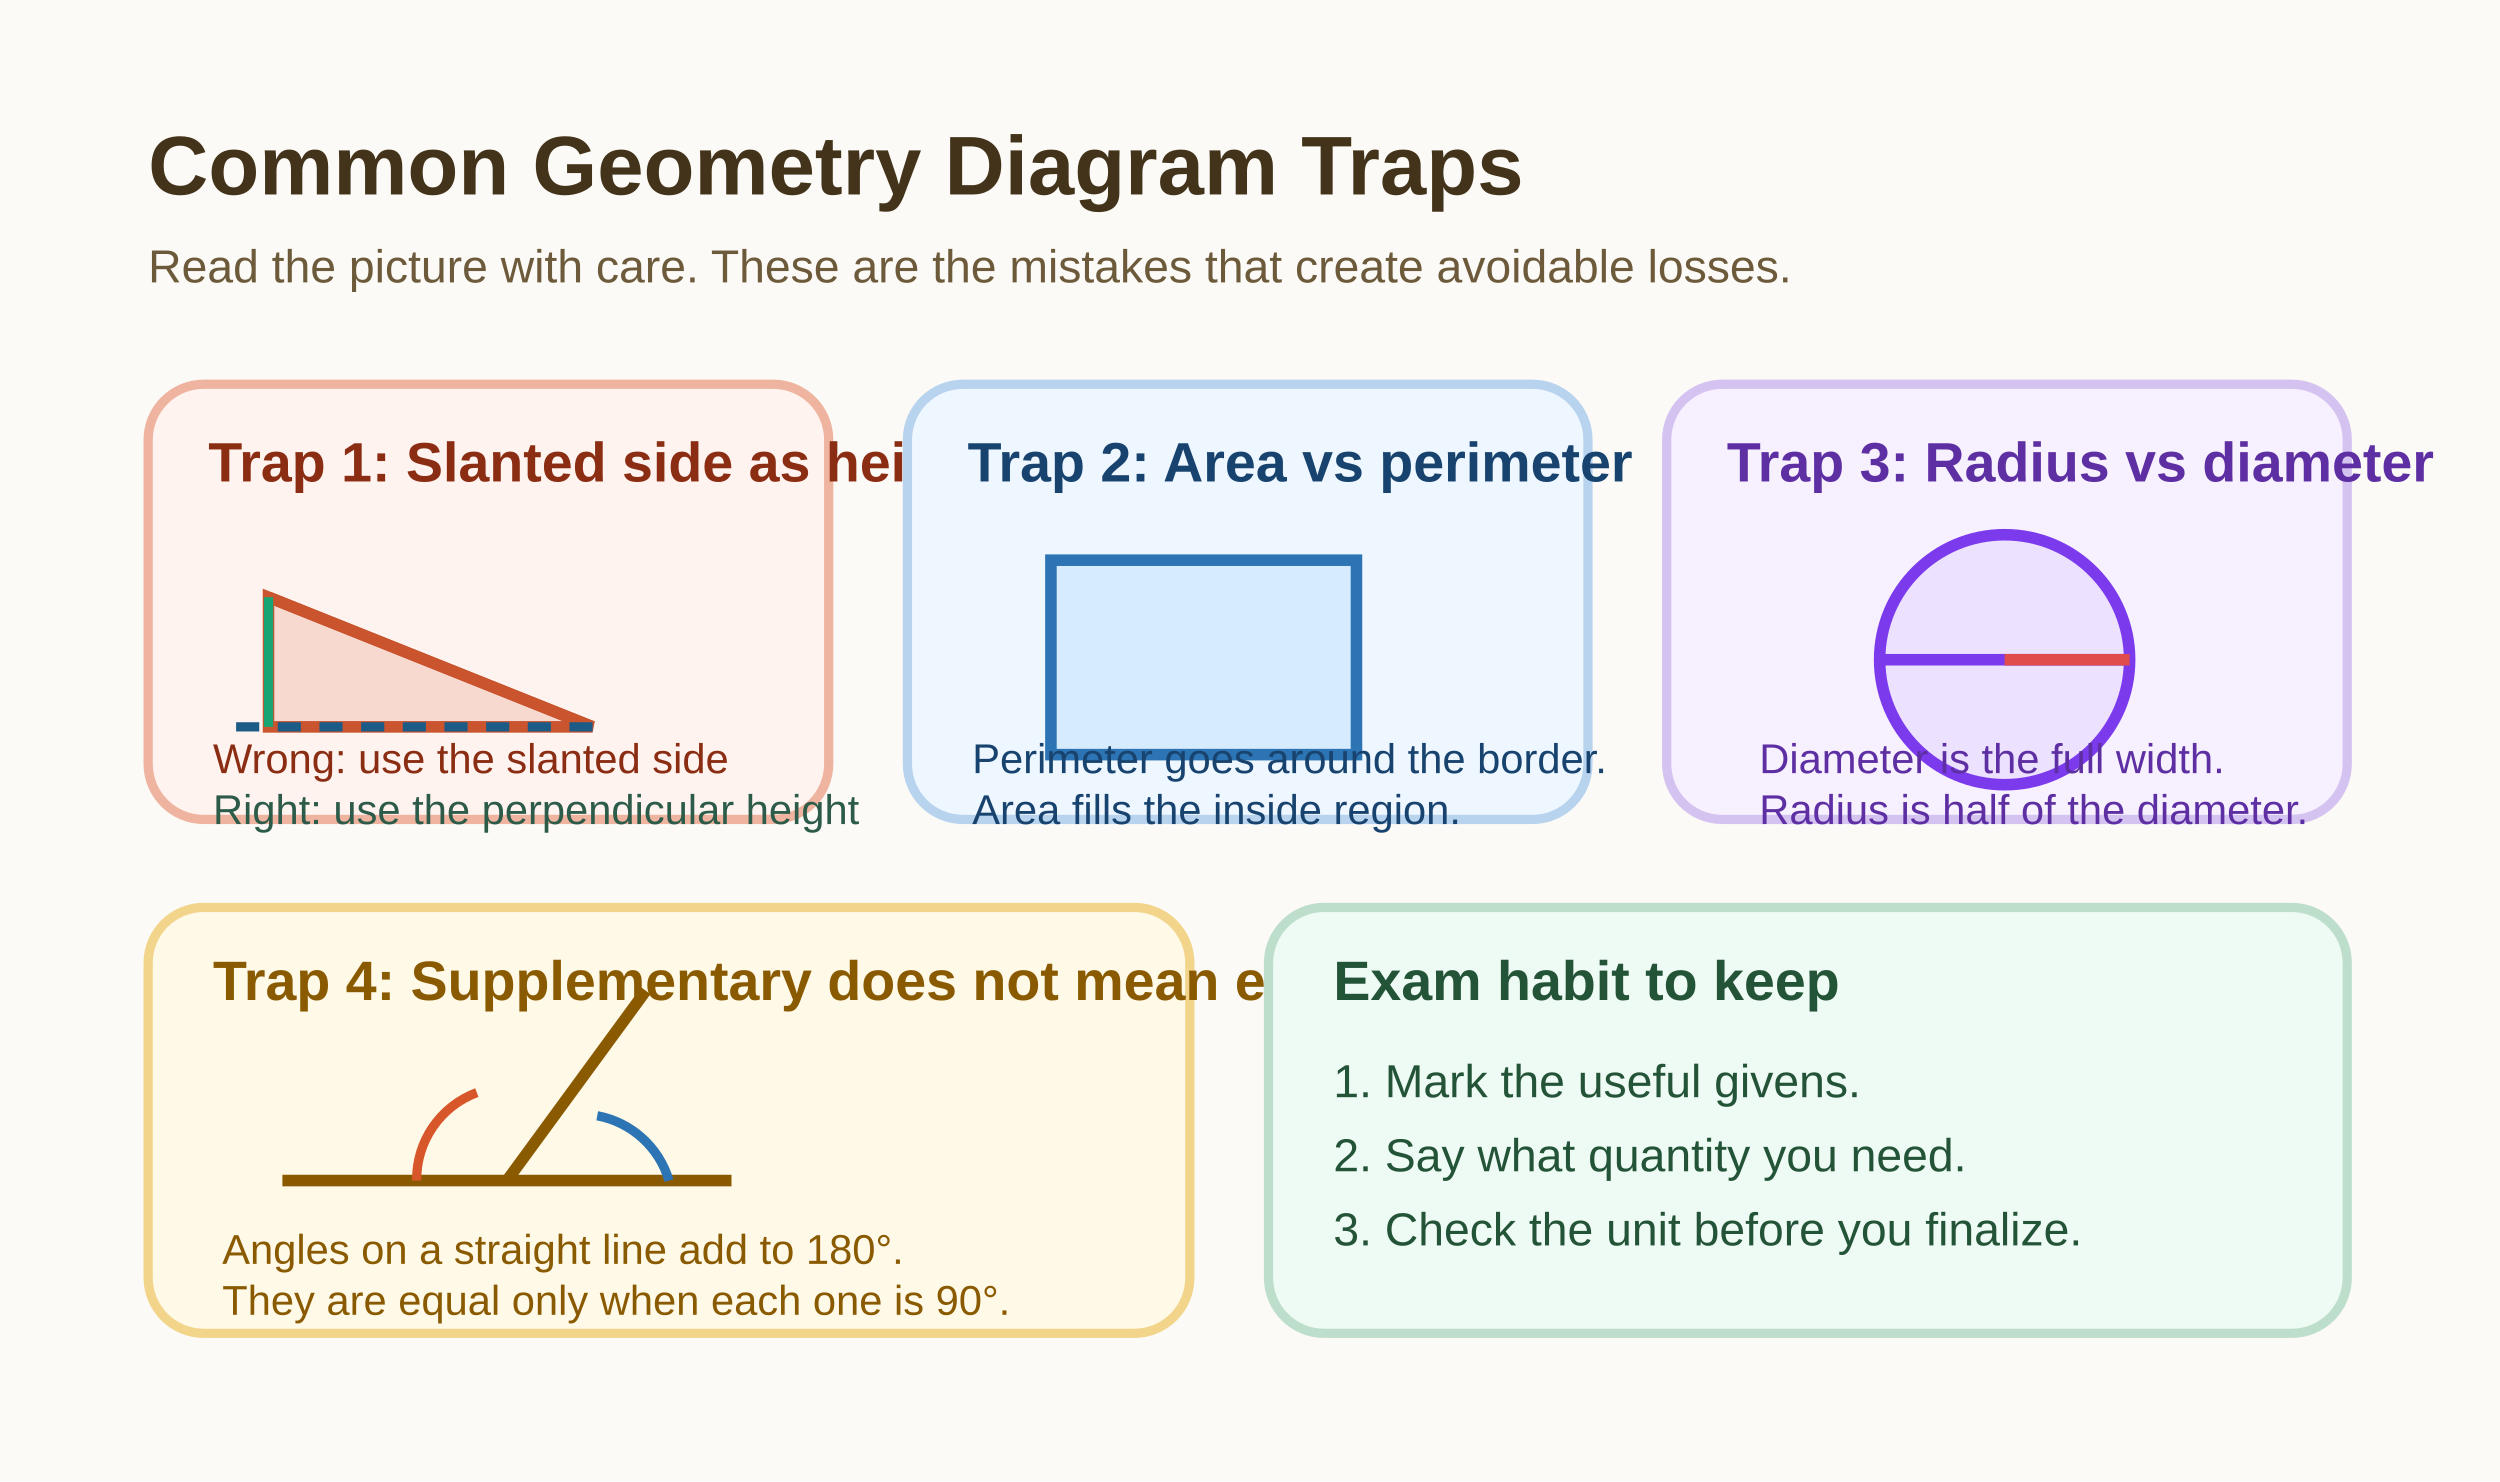
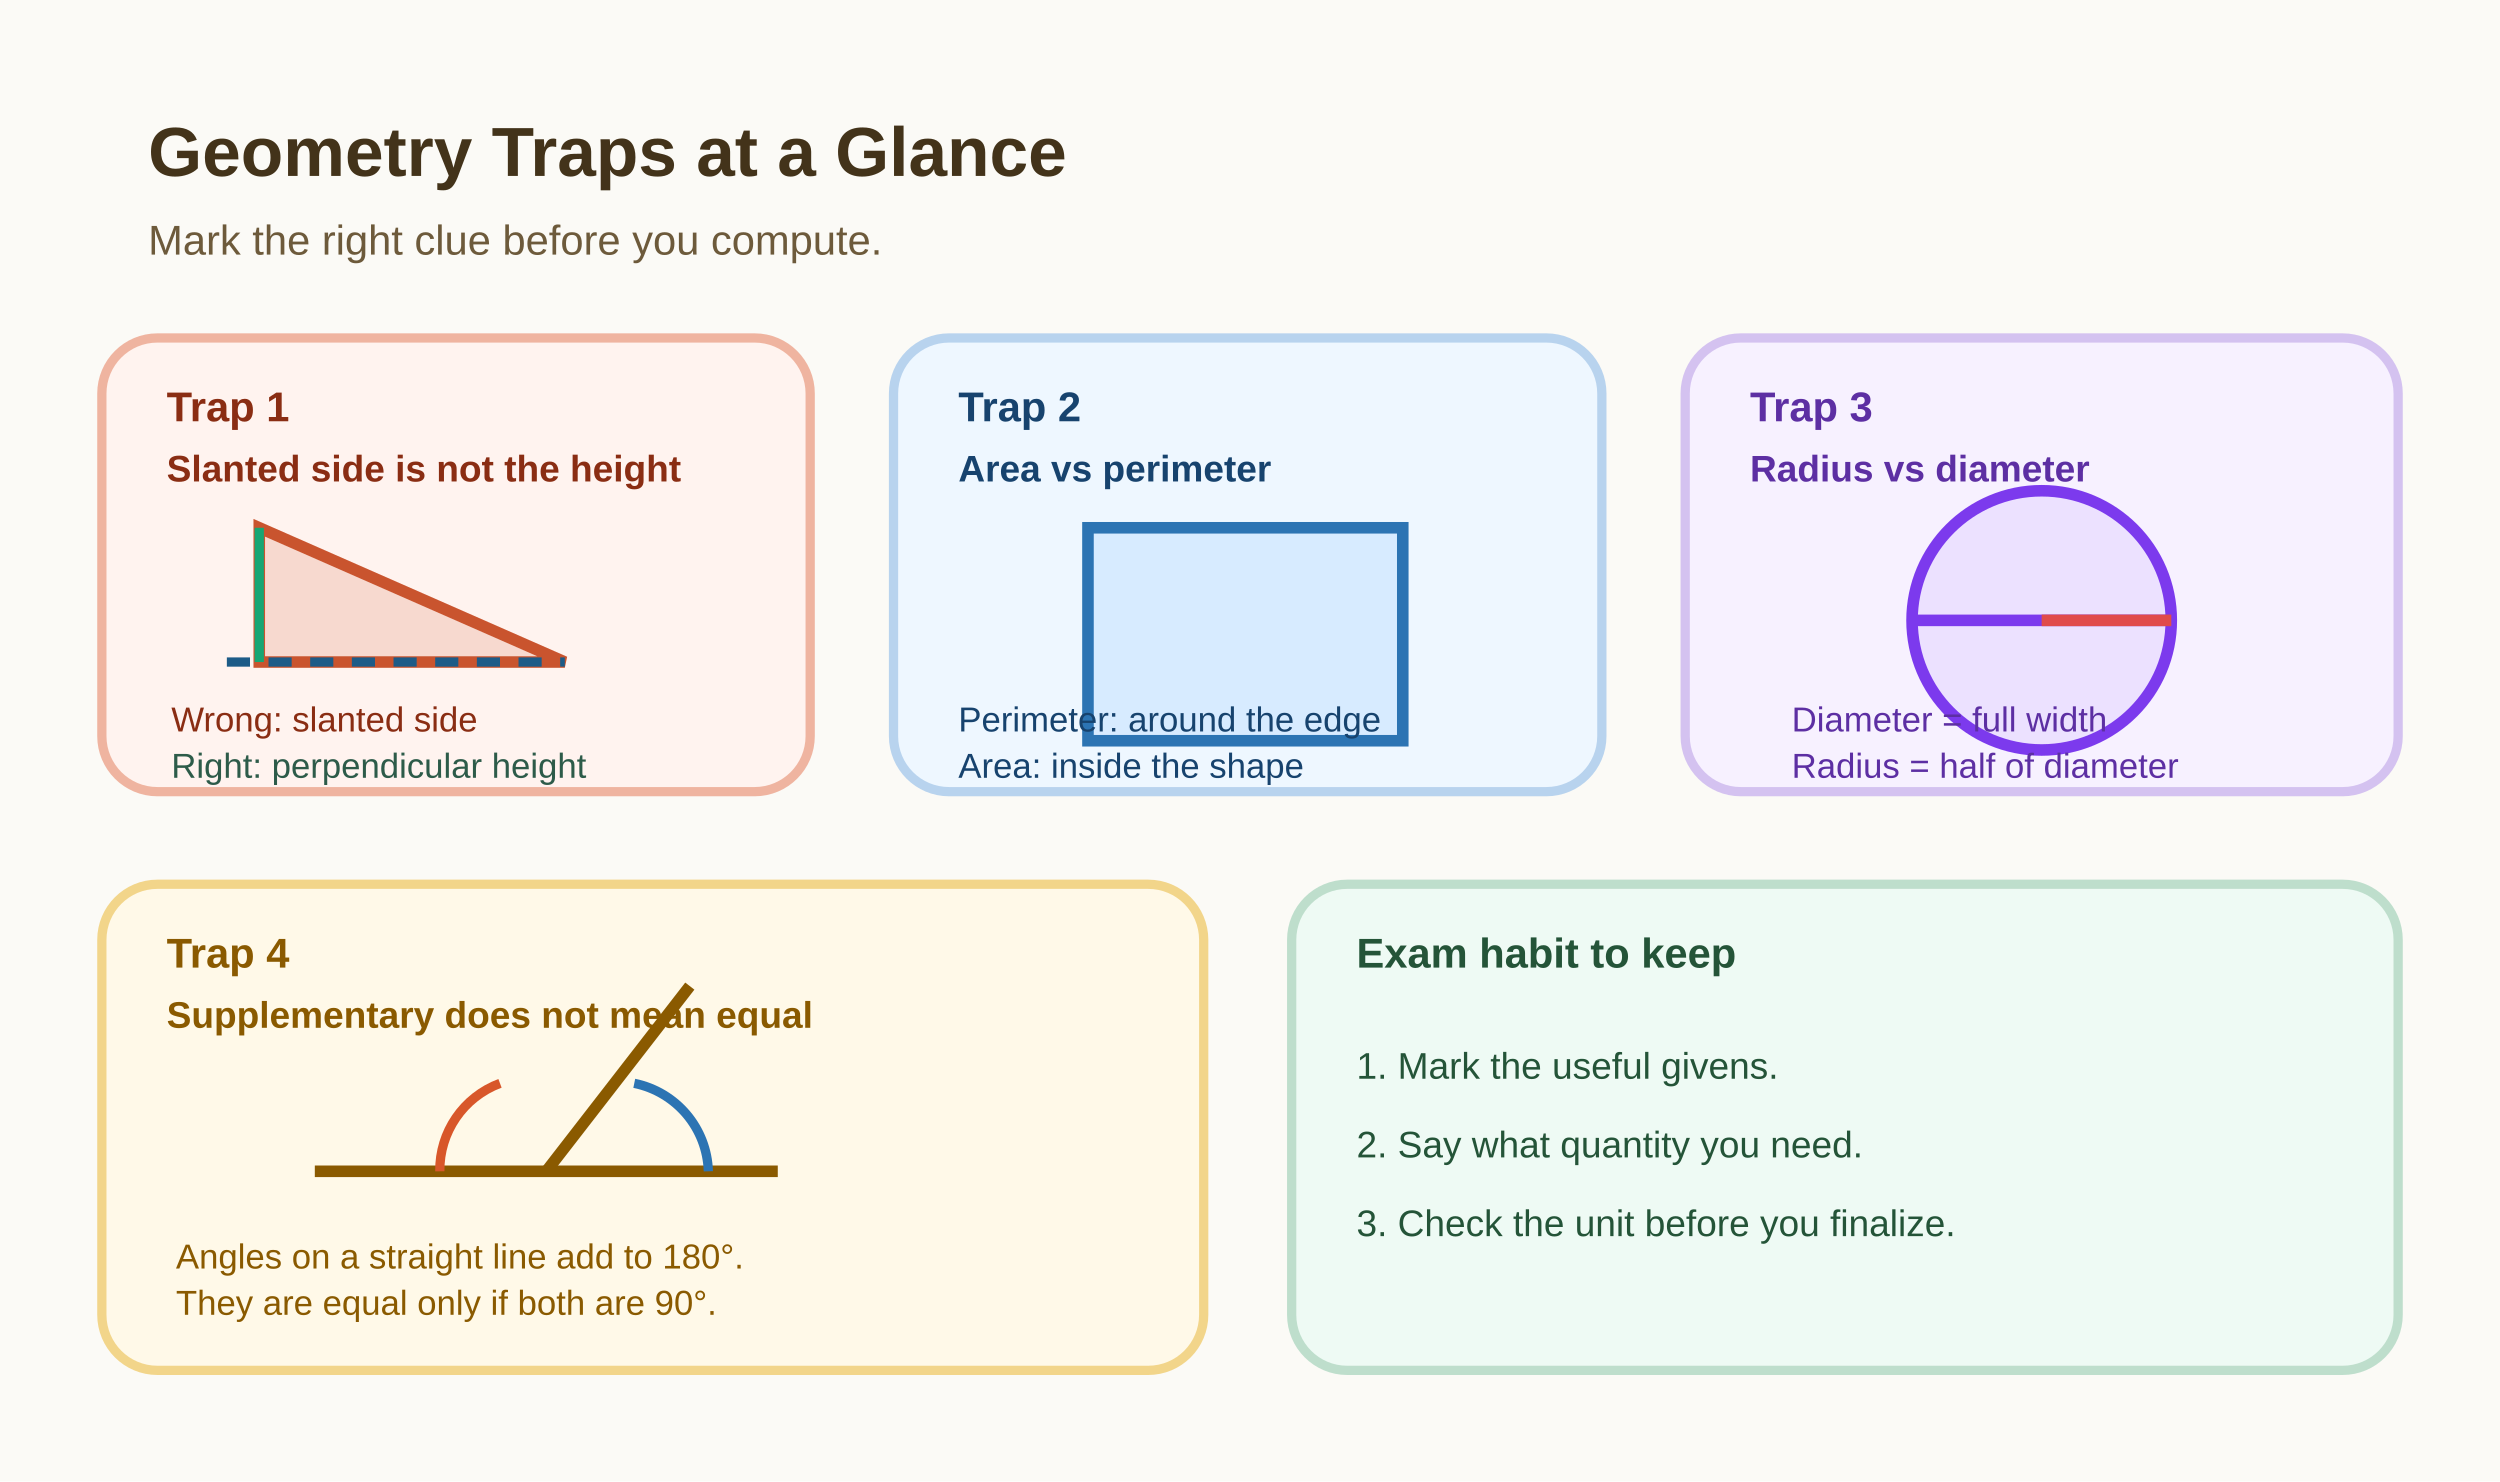
<svg xmlns="http://www.w3.org/2000/svg" viewBox="0 0 1080 640" role="img" aria-labelledby="title desc">
  <rect width="1080" height="640" fill="#fbfaf6" />
-   <text x="64" y="84" font-family="Arial, Helvetica, sans-serif" font-size="36" font-weight="700" fill="#43331a">Common Geometry Diagram Traps</text>
-   <text x="64" y="122" font-family="Arial, Helvetica, sans-serif" font-size="20" fill="#6d5a3b">Read the picture with care. These are the mistakes that create avoidable losses.</text>
-   <rect x="64" y="166" width="294" height="188" rx="24" fill="#fff3ef" stroke="#efb4a0" stroke-width="4" />
-   <text x="90" y="208" font-family="Arial, Helvetica, sans-serif" font-size="24" font-weight="700" fill="#8a2d13">Trap 1: Slanted side as height</text>
-   <polygon points="116,314 116,258 256,314" fill="#f7d9cf" stroke="#c9542e" stroke-width="5" />
-   <line x1="116" y1="258" x2="256" y2="314" stroke="#c9542e" stroke-width="5" />
-   <line x1="102" y1="314" x2="256" y2="314" stroke="#1d5b87" stroke-width="4" stroke-dasharray="10 8" />
-   <line x1="116" y1="314" x2="116" y2="258" stroke="#17a673" stroke-width="4" />
-   <text x="92" y="334" font-family="Arial, Helvetica, sans-serif" font-size="18" fill="#8a2d13">Wrong: use the slanted side</text>
-   <text x="92" y="356" font-family="Arial, Helvetica, sans-serif" font-size="18" fill="#2d5b49">Right: use the perpendicular height</text>
-   <rect x="392" y="166" width="294" height="188" rx="24" fill="#eef7ff" stroke="#b8d3ee" stroke-width="4" />
-   <text x="418" y="208" font-family="Arial, Helvetica, sans-serif" font-size="24" font-weight="700" fill="#17436e">Trap 2: Area vs perimeter</text>
-   <rect x="454" y="242" width="132" height="84" fill="#d7ebff" stroke="#2c74b3" stroke-width="5" />
-   <text x="420" y="334" font-family="Arial, Helvetica, sans-serif" font-size="18" fill="#17436e">Perimeter goes around the border.</text>
-   <text x="420" y="356" font-family="Arial, Helvetica, sans-serif" font-size="18" fill="#17436e">Area fills the inside region.</text>
-   <rect x="720" y="166" width="294" height="188" rx="24" fill="#f7f1ff" stroke="#d4c2f0" stroke-width="4" />
-   <text x="746" y="208" font-family="Arial, Helvetica, sans-serif" font-size="24" font-weight="700" fill="#5d2fa3">Trap 3: Radius vs diameter</text>
-   <circle cx="866" cy="285" r="54" fill="#ece1ff" stroke="#7c3aed" stroke-width="5" />
-   <line x1="812" y1="285" x2="920" y2="285" stroke="#7c3aed" stroke-width="5" />
-   <line x1="866" y1="285" x2="920" y2="285" stroke="#e04b4b" stroke-width="5" />
-   <text x="760" y="334" font-family="Arial, Helvetica, sans-serif" font-size="18" fill="#5d2fa3">Diameter is the full width.</text>
-   <text x="760" y="356" font-family="Arial, Helvetica, sans-serif" font-size="18" fill="#5d2fa3">Radius is half of the diameter.</text>
-   <rect x="64" y="392" width="450" height="184" rx="24" fill="#fff9e8" stroke="#f2d58a" stroke-width="4" />
-   <text x="92" y="432" font-family="Arial, Helvetica, sans-serif" font-size="24" font-weight="700" fill="#8a5a00">Trap 4: Supplementary does not mean equal</text>
-   <line x1="122" y1="510" x2="316" y2="510" stroke="#8a5a00" stroke-width="5" />
-   <line x1="219" y1="510" x2="279" y2="428" stroke="#8a5a00" stroke-width="5" />
-   <path d="M180 510 A40 40 0 0 1 206 472" fill="none" stroke="#d8572a" stroke-width="4" />
-   <path d="M258 482 A40 40 0 0 1 289 510" fill="none" stroke="#2c74b3" stroke-width="4" />
-   <text x="96" y="546" font-family="Arial, Helvetica, sans-serif" font-size="18" fill="#8a5a00">Angles on a straight line add to 180°.</text>
-   <text x="96" y="568" font-family="Arial, Helvetica, sans-serif" font-size="18" fill="#8a5a00">They are equal only when each one is 90°.</text>
-   <rect x="548" y="392" width="466" height="184" rx="24" fill="#eefaf4" stroke="#bedecc" stroke-width="4" />
-   <text x="576" y="432" font-family="Arial, Helvetica, sans-serif" font-size="24" font-weight="700" fill="#245438">Exam habit to keep</text>
-   <text x="576" y="474" font-family="Arial, Helvetica, sans-serif" font-size="20" fill="#245438">1. Mark the useful givens.</text>
-   <text x="576" y="506" font-family="Arial, Helvetica, sans-serif" font-size="20" fill="#245438">2. Say what quantity you need.</text>
-   <text x="576" y="538" font-family="Arial, Helvetica, sans-serif" font-size="20" fill="#245438">3. Check the unit before you finalize.</text>
+   <text x="64" y="76" font-family="Arial, Helvetica, sans-serif" font-size="30" font-weight="700" fill="#43331a">Geometry Traps at a Glance</text>
+   <text x="64" y="110" font-family="Arial, Helvetica, sans-serif" font-size="18" fill="#6d5a3b">Mark the right clue before you compute.</text>
+   <rect x="44" y="146" width="306" height="196" rx="24" fill="#fff3ef" stroke="#efb4a0" stroke-width="4" />
+   <text x="72" y="182" font-family="Arial, Helvetica, sans-serif" font-size="18" font-weight="700" fill="#8a2d13">Trap 1</text>
+   <text x="72" y="208" font-family="Arial, Helvetica, sans-serif" font-size="16" font-weight="700" fill="#8a2d13">Slanted side is not the height</text>
+   <polygon points="112,286 112,228 244,286" fill="#f7d9cf" stroke="#c9542e" stroke-width="5" />
+   <line x1="98" y1="286" x2="244" y2="286" stroke="#1d5b87" stroke-width="4" stroke-dasharray="10 8" />
+   <line x1="112" y1="286" x2="112" y2="228" stroke="#17a673" stroke-width="4" />
+   <text x="74" y="316" font-family="Arial, Helvetica, sans-serif" font-size="15" fill="#8a2d13">Wrong: slanted side</text>
+   <text x="74" y="336" font-family="Arial, Helvetica, sans-serif" font-size="15" fill="#2d5b49">Right: perpendicular height</text>
+   <rect x="386" y="146" width="306" height="196" rx="24" fill="#eef7ff" stroke="#b8d3ee" stroke-width="4" />
+   <text x="414" y="182" font-family="Arial, Helvetica, sans-serif" font-size="18" font-weight="700" fill="#17436e">Trap 2</text>
+   <text x="414" y="208" font-family="Arial, Helvetica, sans-serif" font-size="16" font-weight="700" fill="#17436e">Area vs perimeter</text>
+   <rect x="470" y="228" width="136" height="92" fill="#d7ebff" stroke="#2c74b3" stroke-width="5" />
+   <text x="414" y="316" font-family="Arial, Helvetica, sans-serif" font-size="15" fill="#17436e">Perimeter: around the edge</text>
+   <text x="414" y="336" font-family="Arial, Helvetica, sans-serif" font-size="15" fill="#17436e">Area: inside the shape</text>
+   <rect x="728" y="146" width="308" height="196" rx="24" fill="#f7f1ff" stroke="#d4c2f0" stroke-width="4" />
+   <text x="756" y="182" font-family="Arial, Helvetica, sans-serif" font-size="18" font-weight="700" fill="#5d2fa3">Trap 3</text>
+   <text x="756" y="208" font-family="Arial, Helvetica, sans-serif" font-size="16" font-weight="700" fill="#5d2fa3">Radius vs diameter</text>
+   <circle cx="882" cy="268" r="56" fill="#ece1ff" stroke="#7c3aed" stroke-width="5" />
+   <line x1="826" y1="268" x2="938" y2="268" stroke="#7c3aed" stroke-width="5" />
+   <line x1="882" y1="268" x2="938" y2="268" stroke="#e04b4b" stroke-width="5" />
+   <text x="774" y="316" font-family="Arial, Helvetica, sans-serif" font-size="15" fill="#5d2fa3">Diameter = full width</text>
+   <text x="774" y="336" font-family="Arial, Helvetica, sans-serif" font-size="15" fill="#5d2fa3">Radius = half of diameter</text>
+   <rect x="44" y="382" width="476" height="210" rx="24" fill="#fff9e8" stroke="#f2d58a" stroke-width="4" />
+   <text x="72" y="418" font-family="Arial, Helvetica, sans-serif" font-size="18" font-weight="700" fill="#8a5a00">Trap 4</text>
+   <text x="72" y="444" font-family="Arial, Helvetica, sans-serif" font-size="16" font-weight="700" fill="#8a5a00">Supplementary does not mean equal</text>
+   <line x1="136" y1="506" x2="336" y2="506" stroke="#8a5a00" stroke-width="5" />
+   <line x1="236" y1="506" x2="298" y2="426" stroke="#8a5a00" stroke-width="5" />
+   <path d="M190 506 A40 40 0 0 1 216 468" fill="none" stroke="#d8572a" stroke-width="4" />
+   <path d="M274 468 A40 40 0 0 1 306 506" fill="none" stroke="#2c74b3" stroke-width="4" />
+   <text x="76" y="548" font-family="Arial, Helvetica, sans-serif" font-size="15" fill="#8a5a00">Angles on a straight line add to 180°.</text>
+   <text x="76" y="568" font-family="Arial, Helvetica, sans-serif" font-size="15" fill="#8a5a00">They are equal only if both are 90°.</text>
+   <rect x="558" y="382" width="478" height="210" rx="24" fill="#eefaf4" stroke="#bedecc" stroke-width="4" />
+   <text x="586" y="418" font-family="Arial, Helvetica, sans-serif" font-size="18" font-weight="700" fill="#245438">Exam habit to keep</text>
+   <text x="586" y="466" font-family="Arial, Helvetica, sans-serif" font-size="16" fill="#245438">1. Mark the useful givens.</text>
+   <text x="586" y="500" font-family="Arial, Helvetica, sans-serif" font-size="16" fill="#245438">2. Say what quantity you need.</text>
+   <text x="586" y="534" font-family="Arial, Helvetica, sans-serif" font-size="16" fill="#245438">3. Check the unit before you finalize.</text>
</svg>
